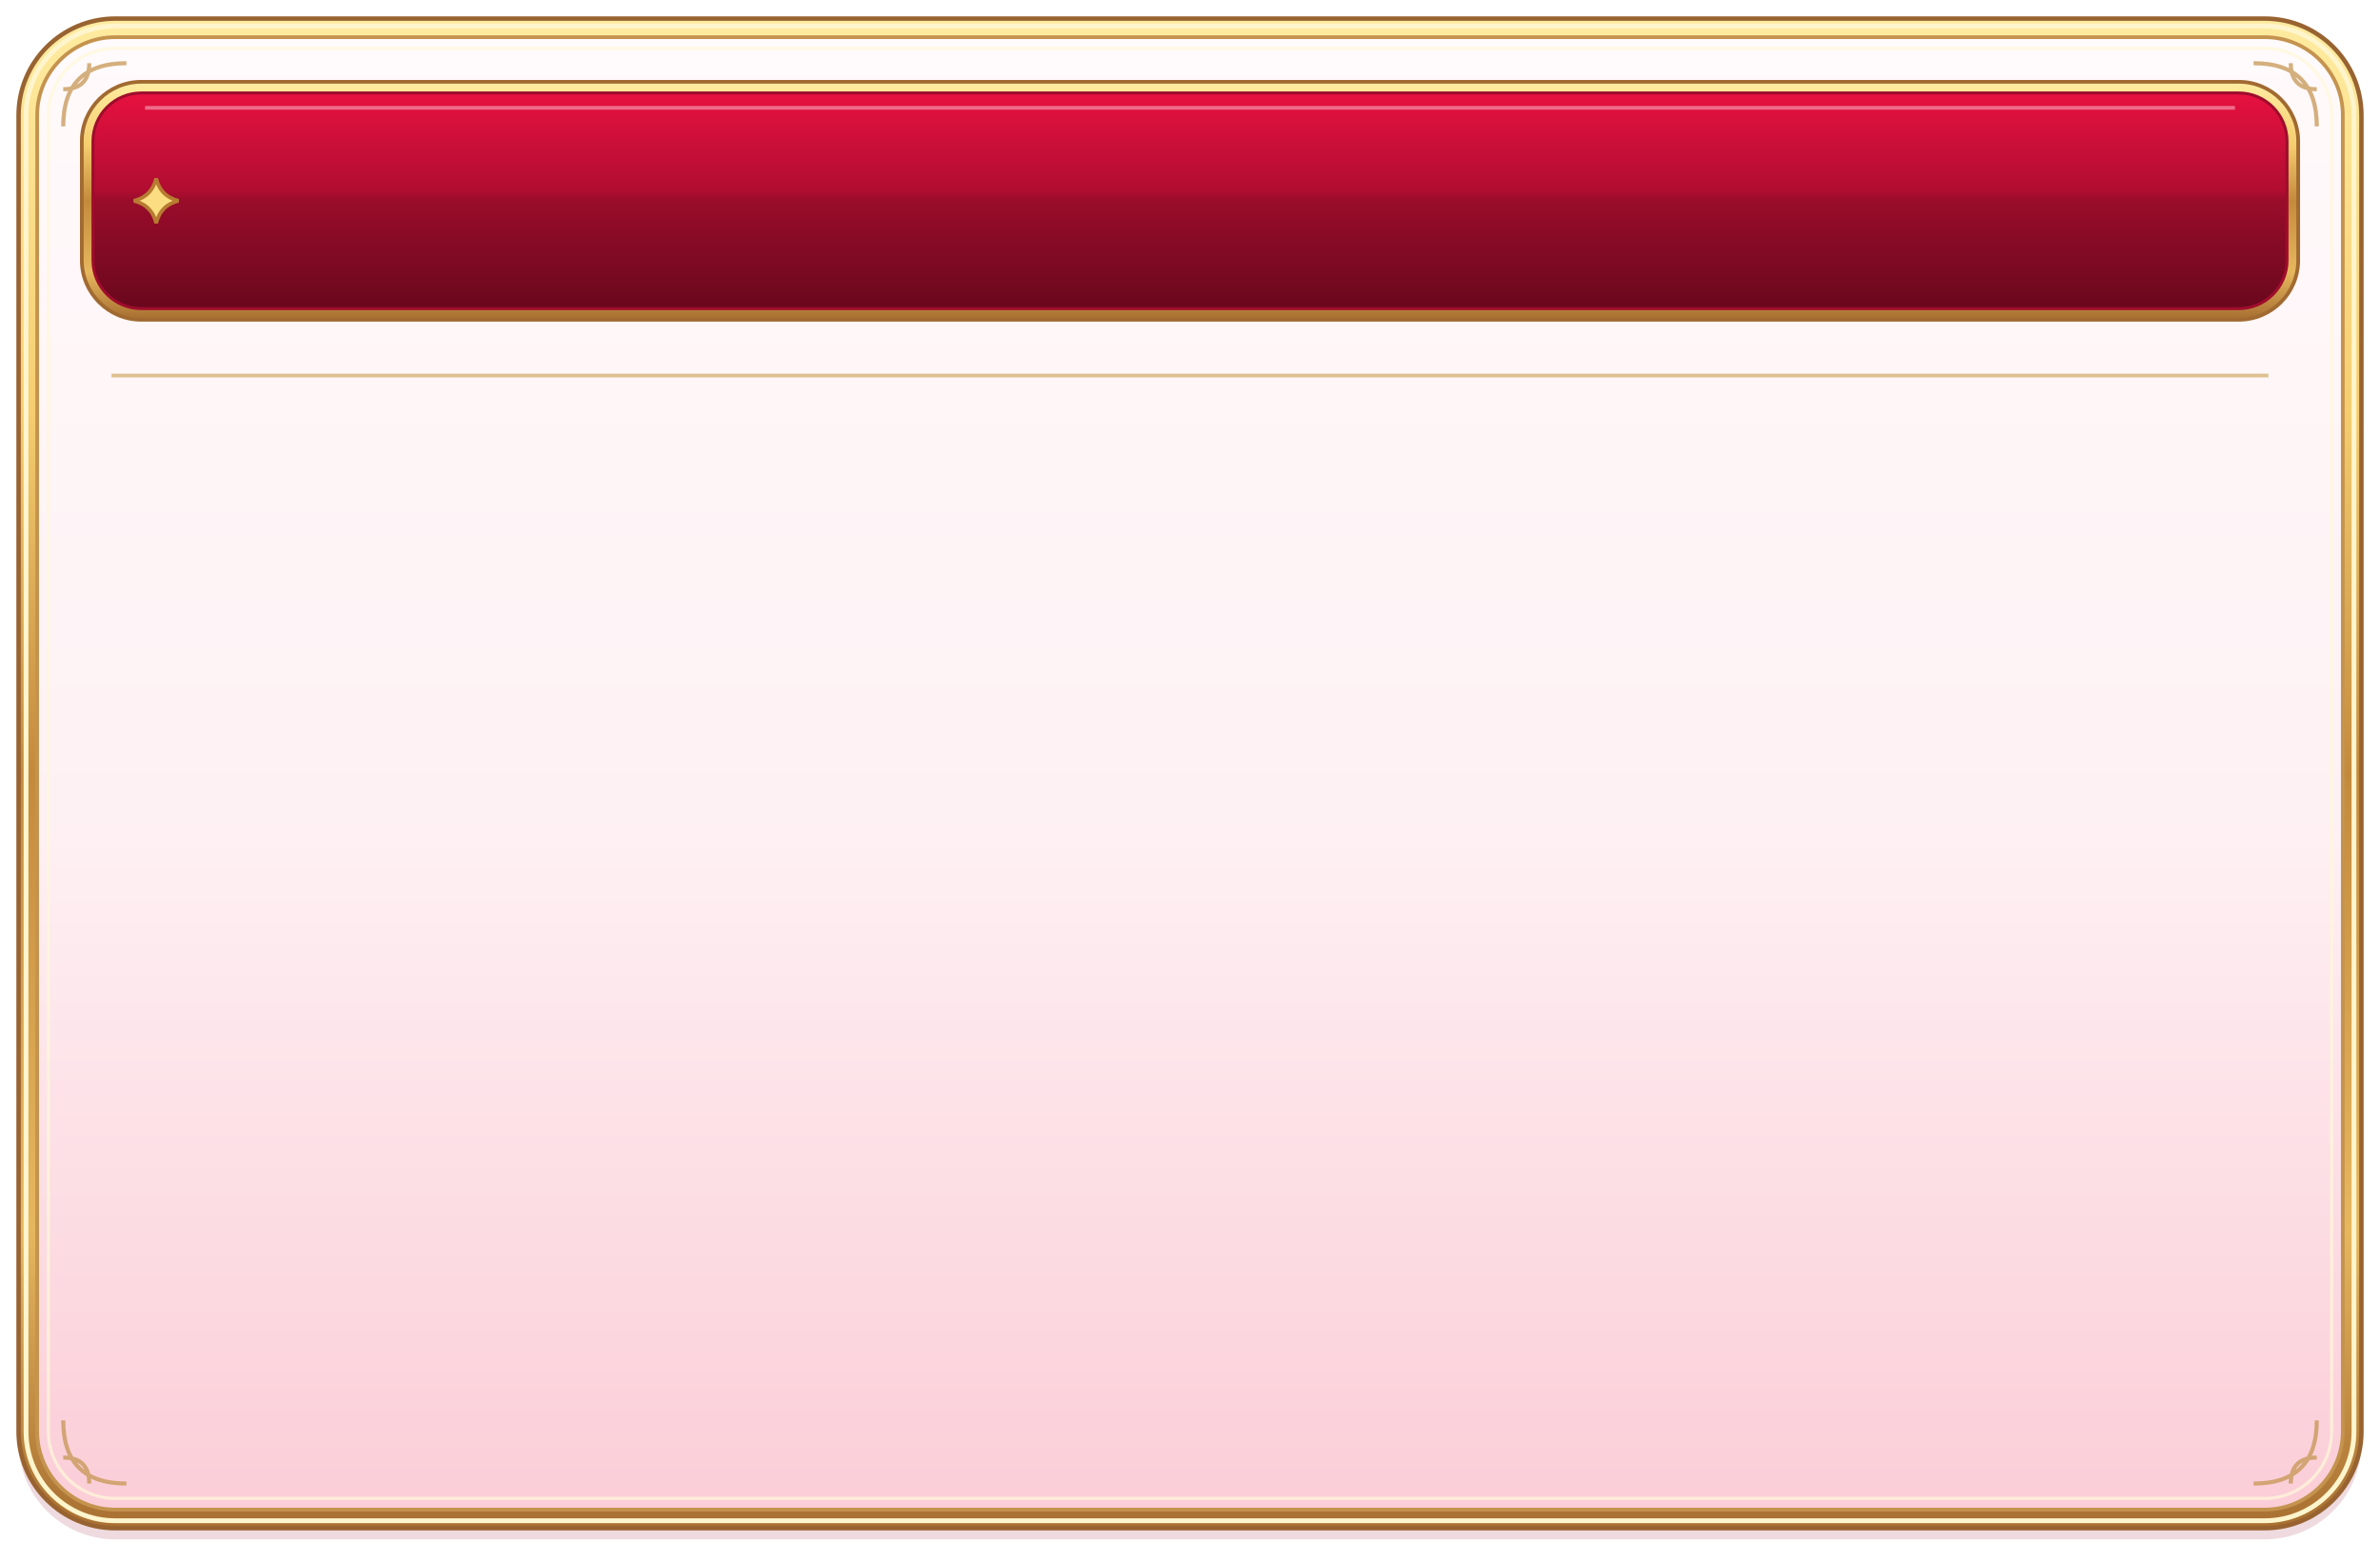
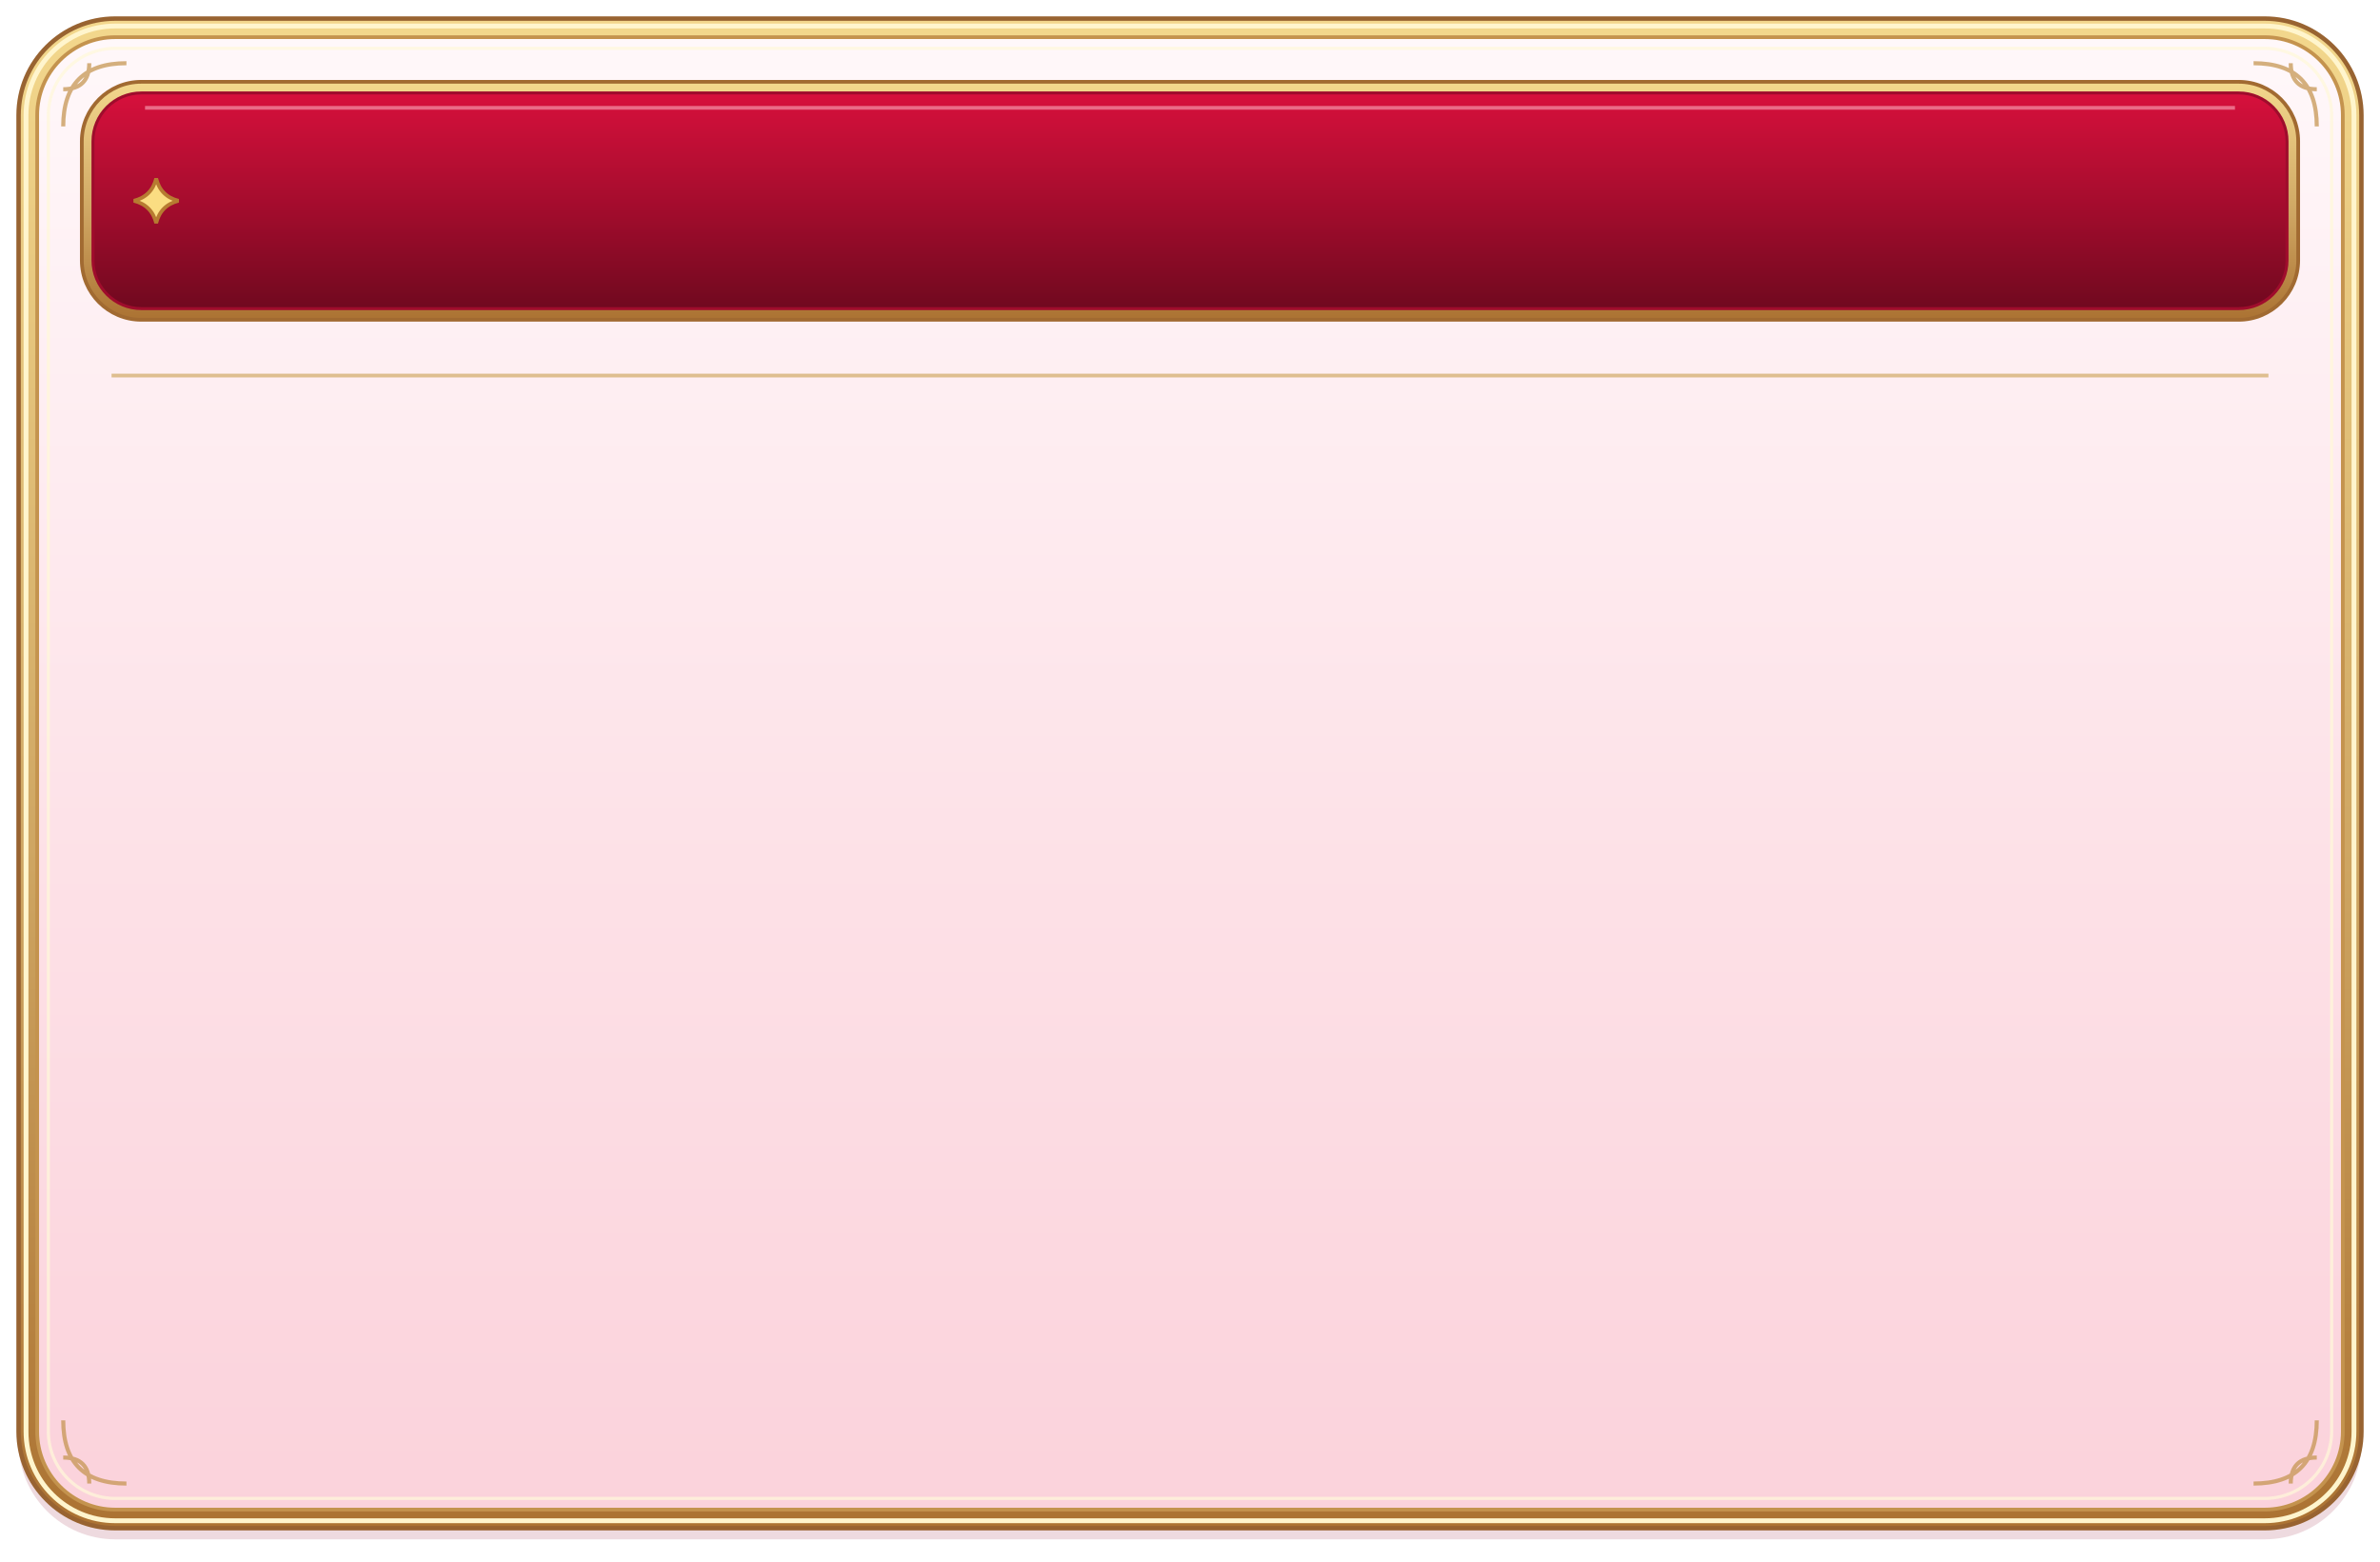
<svg xmlns="http://www.w3.org/2000/svg" width="640" height="420" viewBox="0 0 640 420" role="img" aria-labelledby="window_large-title window_large-desc">
  <defs>
    <linearGradient id="window_large-paper" x1="0" y1="0" x2="0" y2="1">
-       <stop offset="0%" stop-color="#fffafb" />
-       <stop offset="53%" stop-color="#fef1f4" />
-       <stop offset="100%" stop-color="#fbcdd7" />
+       <stop offset="0" stop-color="#fff8fa" />
+       <stop offset=".56" stop-color="#fde1e7" />
+       <stop offset="1" stop-color="#fbd2db" />
    </linearGradient>
    <linearGradient id="window_large-gold" x1="0" y1="0" x2="0" y2="1">
-       <stop offset="0%" stop-color="#feedf0" />
-       <stop offset="45%" stop-color="#fcd2db" />
-       <stop offset="50%" stop-color="#fab7c6" />
-       <stop offset="100%" stop-color="#f57b95" />
+       <stop offset="0" stop-color="#fde2e8" />
+       <stop offset=".56" stop-color="#f9adbd" />
+       <stop offset="1" stop-color="#f6839c" />
    </linearGradient>
    <linearGradient id="window_large-goldHover" x1="0" y1="0" x2="0" y2="1">
-       <stop offset="0%" stop-color="#fef4f7" />
-       <stop offset="45%" stop-color="#fde2e7" />
-       <stop offset="50%" stop-color="#fbcad4" />
-       <stop offset="100%" stop-color="#f799ad" />
+       <stop offset="0" stop-color="#fdecf0" />
+       <stop offset=".56" stop-color="#fac1ce" />
+       <stop offset="1" stop-color="#f8a0b2" />
    </linearGradient>
    <linearGradient id="window_large-goldPressed" x1="0" y1="0" x2="0" y2="1">
-       <stop offset="0%" stop-color="#f36382" />
-       <stop offset="20%" stop-color="#f79aae" />
-       <stop offset="100%" stop-color="#fcdbe2" />
+       <stop offset="0" stop-color="#f46e8b" />
+       <stop offset=".56" stop-color="#f8a6b8" />
+       <stop offset="1" stop-color="#fbd2db" />
    </linearGradient>
    <linearGradient id="window_large-plum" x1="0" y1="0" x2="0" y2="1">
-       <stop offset="0%" stop-color="#e71140" />
-       <stop offset="45%" stop-color="#b10d31" />
-       <stop offset="50%" stop-color="#990c2a" />
-       <stop offset="100%" stop-color="#69081d" />
+       <stop offset="0" stop-color="#d7103c" />
+       <stop offset=".56" stop-color="#a00c2c" />
+       <stop offset="1" stop-color="#70091f" />
    </linearGradient>
    <linearGradient id="window_large-plumHover" x1="0" y1="0" x2="0" y2="1">
-       <stop offset="0%" stop-color="#f25577" />
-       <stop offset="45%" stop-color="#d5103b" />
-       <stop offset="50%" stop-color="#be0e34" />
-       <stop offset="100%" stop-color="#7f0a23" />
+       <stop offset="0" stop-color="#e8476a" />
+       <stop offset=".56" stop-color="#b22b48" />
+       <stop offset="1" stop-color="#880b25" />
    </linearGradient>
    <linearGradient id="window_large-plumPressed" x1="0" y1="0" x2="0" y2="1">
-       <stop offset="0%" stop-color="#5d071a" />
-       <stop offset="35%" stop-color="#8a0a26" />
-       <stop offset="100%" stop-color="#d4103a" />
+       <stop offset="0" stop-color="#66081c" />
+       <stop offset=".56" stop-color="#a00c2c" />
+       <stop offset="1" stop-color="#ca0f37" />
    </linearGradient>
    <linearGradient id="window_large-dark" x1="0" y1="0" x2="0" y2="1">
      <stop offset="0%" stop-color="#770921" />
      <stop offset="100%" stop-color="#520617" />
    </linearGradient>
    <linearGradient id="window_large-edge" x1="0" y1="0" x2="0" y2="1">
-       <stop offset="0%" stop-color="#FFECA1" />
-       <stop offset="26%" stop-color="#F6CE70" />
-       <stop offset="50%" stop-color="#C48A3C" />
-       <stop offset="80%" stop-color="#E7B75E" />
-       <stop offset="100%" stop-color="#A76E30" />
+       <stop offset="0" stop-color="#f3d88d" />
+       <stop offset=".56" stop-color="#cea562" />
+       <stop offset="1" stop-color="#ab7232" />
    </linearGradient>
    <linearGradient id="window_large-teal" x1="0" y1="0" x2="0" y2="1">
-       <stop offset="0%" stop-color="#fddfe5" />
-       <stop offset="40%" stop-color="#f89db0" />
-       <stop offset="100%" stop-color="#dc113d" />
+       <stop offset="0" stop-color="#fcd2da" />
+       <stop offset=".56" stop-color="#eb6c87" />
+       <stop offset="1" stop-color="#e0254d" />
    </linearGradient>
    <linearGradient id="window_large-green" x1="0" y1="0" x2="0" y2="1">
-       <stop offset="0%" stop-color="#fbc4d0" />
-       <stop offset="40%" stop-color="#f57692" />
-       <stop offset="100%" stop-color="#d01039" />
+       <stop offset="0" stop-color="#fab4c4" />
+       <stop offset=".56" stop-color="#e35f7b" />
+       <stop offset="1" stop-color="#d51e45" />
    </linearGradient>
    <linearGradient id="window_large-danger" x1="0" y1="0" x2="0" y2="1">
-       <stop offset="0%" stop-color="#f57490" />
-       <stop offset="40%" stop-color="#ed1443" />
-       <stop offset="100%" stop-color="#a40c2d" />
+       <stop offset="0" stop-color="#f36181" />
+       <stop offset=".56" stop-color="#c83a59" />
+       <stop offset="1" stop-color="#ae0d30" />
    </linearGradient>
    <linearGradient id="window_large-disabled" x1="0" y1="0" x2="0" y2="1">
      <stop offset="0%" stop-color="#fcd1db" />
      <stop offset="100%" stop-color="#f89eb1" />
    </linearGradient>
    <linearGradient id="window_large-ghost" x1="0" y1="0" x2="0" y2="1">
      <stop offset="0%" stop-color="#fffbfc" />
      <stop offset="100%" stop-color="#fde3e9" />
    </linearGradient>
  </defs>
  <rect x="5" y="8" width="630" height="406" rx="26" fill="#8b0a26" stroke="none" stroke-width="1" opacity="0.15" />
  <rect x="5" y="5" width="630" height="406" rx="26" fill="url(#window_large-edge)" stroke="#986331" stroke-width="1.2" />
  <rect x="7" y="7" width="626" height="402" rx="24" fill="none" stroke="#FFF5CD" stroke-width="1.3" />
  <rect x="10" y="10" width="620" height="396" rx="21" fill="url(#window_large-paper)" stroke="#C4934E" stroke-width="1" />
  <rect x="13" y="13" width="614" height="390" rx="18" fill="none" stroke="#FFF8DA" stroke-width="0.85" opacity="0.72" />
  <path d="M 0 17 Q 0 0 17 0 M 0 7 Q 7 7 7 0" transform="translate(17 17) scale(1 1)" fill="none" stroke="#C4934E" stroke-width="1.1" opacity=".72" />
  <path d="M 0 17 Q 0 0 17 0 M 0 7 Q 7 7 7 0" transform="translate(623 17) scale(-1 1)" fill="none" stroke="#C4934E" stroke-width="1.1" opacity=".72" />
  <path d="M 0 17 Q 0 0 17 0 M 0 7 Q 7 7 7 0" transform="translate(17 399) scale(1 -1)" fill="none" stroke="#C4934E" stroke-width="1.1" opacity=".72" />
  <path d="M 0 17 Q 0 0 17 0 M 0 7 Q 7 7 7 0" transform="translate(623 399) scale(-1 -1)" fill="none" stroke="#C4934E" stroke-width="1.1" opacity=".72" />
  <rect x="22" y="22" width="596" height="64" rx="16" fill="url(#window_large-edge)" stroke="#A16A31" stroke-width="1" />
  <rect x="25" y="25" width="590" height="58" rx="13" fill="url(#window_large-plum)" stroke="#9f0c2c" stroke-width="0.8" />
  <path d="M39 29H601" fill="none" stroke="#f89db1" stroke-width="1" opacity=".65" />
  <path d="M 42 48 Q 43.2 52.8 48 54 Q 43.2 55.2 42 60 Q 40.8 55.2 36 54 Q 40.8 52.8 42 48 Z" fill="#FBDD82" stroke="#B77B31" stroke-width="1" />
  <path d="M30 101H610" stroke="#CDA65B" stroke-width="1" opacity=".66" />
</svg>
